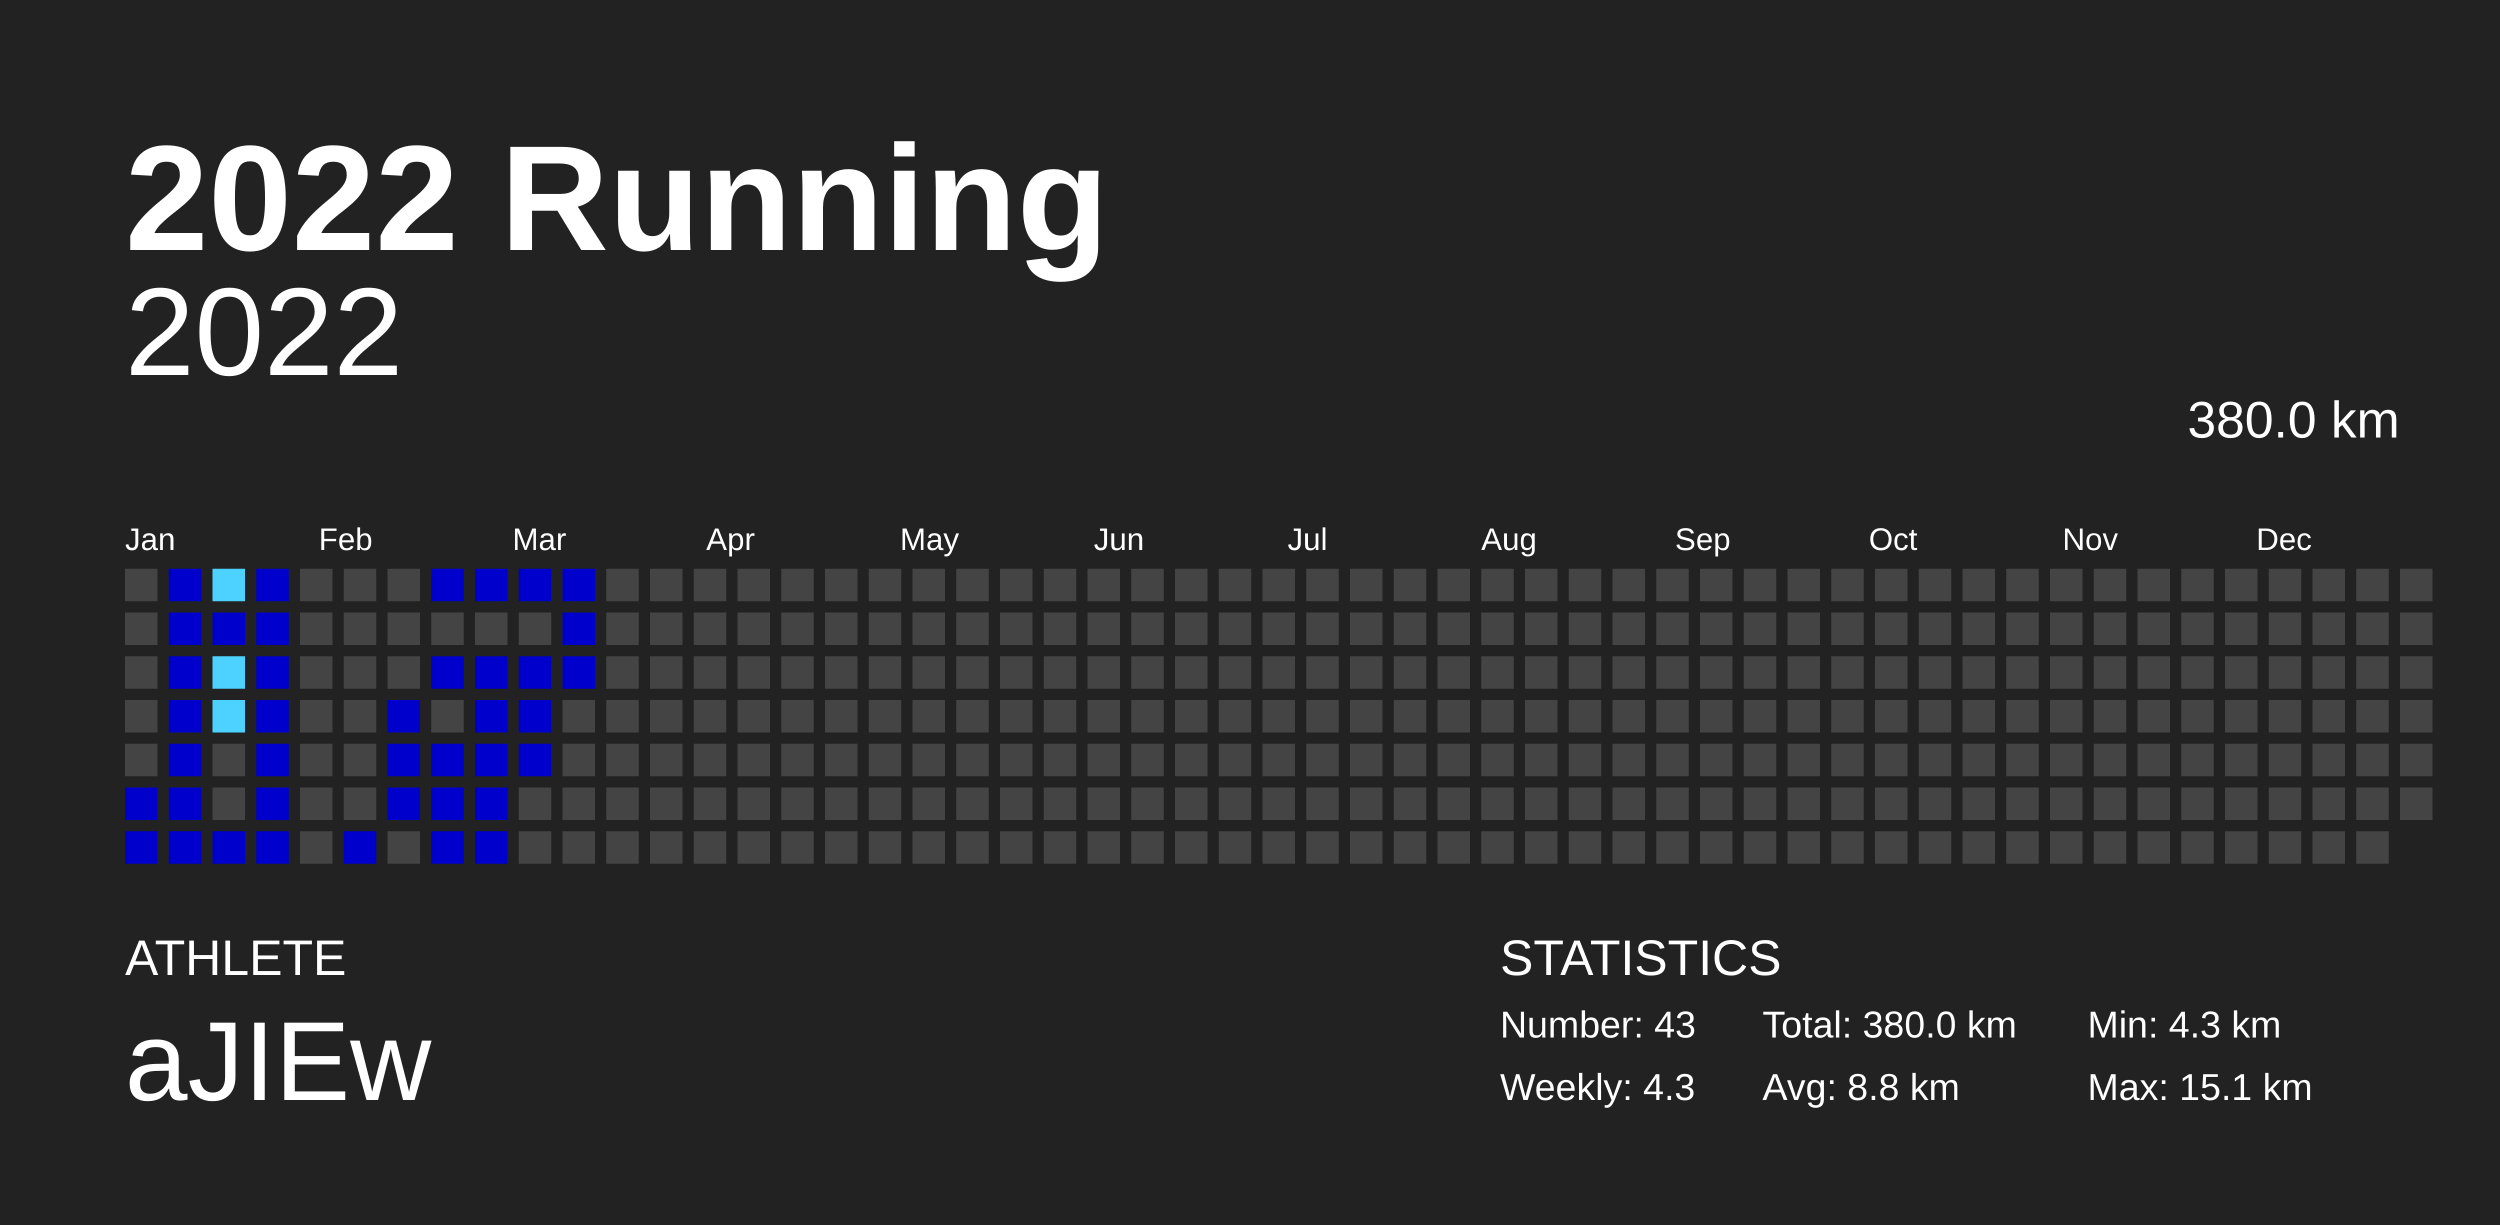
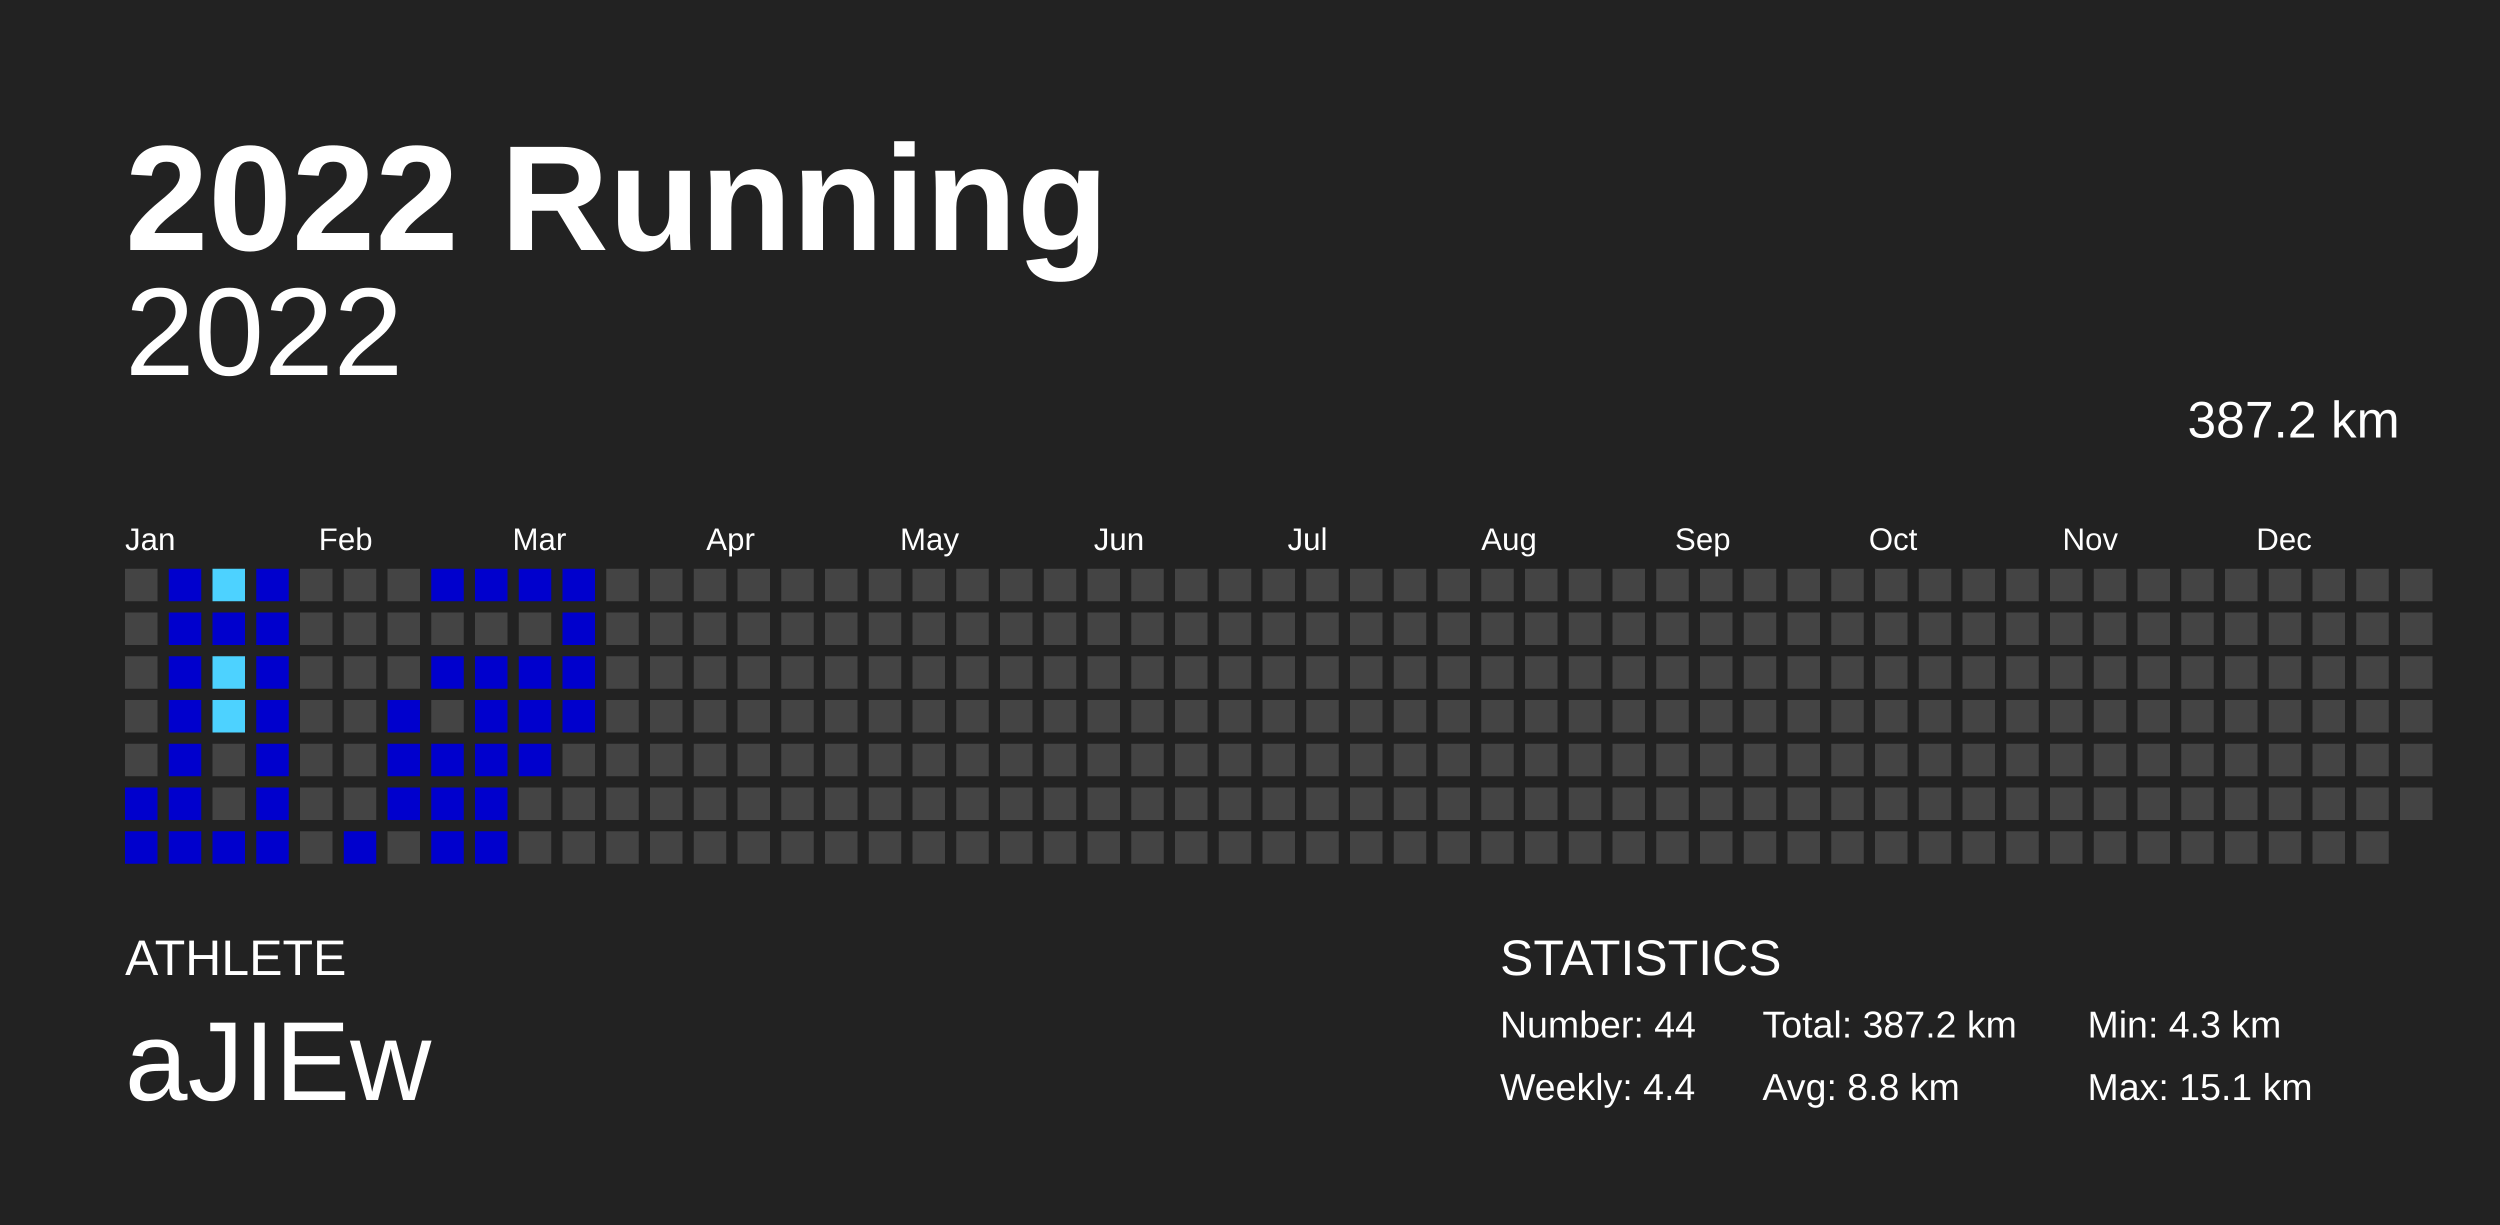
<svg xmlns="http://www.w3.org/2000/svg" baseProfile="full" height="98mm" version="1.1" viewBox="0,0,200,98" width="200mm">
  <defs />
  <rect fill="#222222" height="98" width="200" x="0" y="0" />
  <text fill="#FFFFFF" style="font-size:12px; font-family:Arial; font-weight:bold;" x="10" y="20">2022 Running</text>
  <text fill="#FFFFFF" style="font-size:4px; font-family:Arial" x="10" y="78">ATHLETE</text>
  <text fill="#FFFFFF" style="font-size:9px; font-family:Arial" x="10" y="88">aJIEw</text>
  <text fill="#FFFFFF" style="font-size:4px; font-family:Arial" x="120" y="78">STATISTICS</text>
-   <text fill="#FFFFFF" style="font-size:3px; font-family:Arial" x="120" y="83">Number: 43</text>
-   <text fill="#FFFFFF" style="font-size:3px; font-family:Arial" x="120" y="88">Weekly: 4.3</text>
-   <text fill="#FFFFFF" style="font-size:3px; font-family:Arial" x="141" y="83">Total: 380.0 km</text>
+   <text fill="#FFFFFF" style="font-size:3px; font-family:Arial" x="120" y="83">Number: 44</text>
+   <text fill="#FFFFFF" style="font-size:3px; font-family:Arial" x="120" y="88">Weekly: 4.4</text>
+   <text fill="#FFFFFF" style="font-size:3px; font-family:Arial" x="141" y="83">Total: 387.2 km</text>
  <text fill="#FFFFFF" style="font-size:3px; font-family:Arial" x="141" y="88">Avg: 8.8 km</text>
  <text fill="#FFFFFF" style="font-size:3px; font-family:Arial" x="167" y="83">Min: 4.3 km</text>
  <text fill="#FFFFFF" style="font-size:3px; font-family:Arial" x="167" y="88">Max: 15.1 km</text>
  <text alignment-baseline="hanging" fill="#FFFFFF" style="font-size:10.0px; font-family:Arial;" x="10" y="30">2022</text>
-   <text alignment-baseline="hanging" fill="#FFFFFF" style="font-size:4.125px; font-family:Arial;" x="175" y="35">380.0 km</text>
+   <text alignment-baseline="hanging" fill="#FFFFFF" style="font-size:4.125px; font-family:Arial;" x="175" y="35">387.2 km</text>
  <text fill="#FFFFFF" style="font-size:2.5px; font-family:Arial" x="10.0" y="44">Jan</text>
  <text fill="#FFFFFF" style="font-size:2.5px; font-family:Arial" x="25.5" y="44">Feb</text>
  <text fill="#FFFFFF" style="font-size:2.5px; font-family:Arial" x="41.0" y="44">Mar</text>
  <text fill="#FFFFFF" style="font-size:2.5px; font-family:Arial" x="56.5" y="44">Apr</text>
  <text fill="#FFFFFF" style="font-size:2.5px; font-family:Arial" x="72.0" y="44">May</text>
  <text fill="#FFFFFF" style="font-size:2.5px; font-family:Arial" x="87.5" y="44">Jun</text>
  <text fill="#FFFFFF" style="font-size:2.5px; font-family:Arial" x="103.0" y="44">Jul</text>
  <text fill="#FFFFFF" style="font-size:2.5px; font-family:Arial" x="118.5" y="44">Aug</text>
  <text fill="#FFFFFF" style="font-size:2.5px; font-family:Arial" x="134.0" y="44">Sep</text>
  <text fill="#FFFFFF" style="font-size:2.5px; font-family:Arial" x="149.5" y="44">Oct</text>
  <text fill="#FFFFFF" style="font-size:2.5px; font-family:Arial" x="165.0" y="44">Nov</text>
  <text fill="#FFFFFF" style="font-size:2.5px; font-family:Arial" x="180.5" y="44">Dec</text>
  <rect fill="#444444" height="2.6" width="2.6" x="10.0" y="45.5" />
  <rect fill="#444444" height="2.6" width="2.6" x="10.0" y="49.0" />
  <rect fill="#444444" height="2.6" width="2.6" x="10.0" y="52.5" />
  <rect fill="#444444" height="2.6" width="2.6" x="10.0" y="56.0" />
  <rect fill="#444444" height="2.6" width="2.6" x="10.0" y="59.5" />
  <rect fill="mediumblue" height="2.6" width="2.6" x="10.0" y="63.0" />
  <rect fill="mediumblue" height="2.6" width="2.6" x="10.0" y="66.5" />
  <rect fill="mediumblue" height="2.6" width="2.6" x="13.5" y="45.5" />
  <rect fill="mediumblue" height="2.6" width="2.6" x="13.5" y="49.0" />
  <rect fill="mediumblue" height="2.6" width="2.6" x="13.5" y="52.5" />
  <rect fill="mediumblue" height="2.6" width="2.6" x="13.5" y="56.0" />
  <rect fill="mediumblue" height="2.6" width="2.6" x="13.5" y="59.5" />
  <rect fill="mediumblue" height="2.6" width="2.6" x="13.5" y="63.0" />
  <rect fill="mediumblue" height="2.6" width="2.6" x="13.5" y="66.5" />
  <rect fill="#4dd2ff" height="2.6" width="2.6" x="17.0" y="45.5" />
  <rect fill="mediumblue" height="2.6" width="2.6" x="17.0" y="49.0" />
  <rect fill="#4dd2ff" height="2.6" width="2.6" x="17.0" y="52.5" />
  <rect fill="#4dd2ff" height="2.6" width="2.6" x="17.0" y="56.0" />
  <rect fill="#444444" height="2.6" width="2.6" x="17.0" y="59.5" />
  <rect fill="#444444" height="2.6" width="2.6" x="17.0" y="63.0" />
  <rect fill="mediumblue" height="2.6" width="2.6" x="17.0" y="66.5" />
  <rect fill="mediumblue" height="2.6" width="2.6" x="20.5" y="45.5" />
  <rect fill="mediumblue" height="2.6" width="2.6" x="20.5" y="49.0" />
  <rect fill="mediumblue" height="2.6" width="2.6" x="20.5" y="52.5" />
  <rect fill="mediumblue" height="2.6" width="2.6" x="20.5" y="56.0" />
  <rect fill="mediumblue" height="2.6" width="2.6" x="20.5" y="59.5" />
  <rect fill="mediumblue" height="2.6" width="2.6" x="20.5" y="63.0" />
  <rect fill="mediumblue" height="2.6" width="2.6" x="20.5" y="66.5" />
  <rect fill="#444444" height="2.6" width="2.6" x="24.0" y="45.5" />
  <rect fill="#444444" height="2.6" width="2.6" x="24.0" y="49.0" />
  <rect fill="#444444" height="2.6" width="2.6" x="24.0" y="52.5" />
  <rect fill="#444444" height="2.6" width="2.6" x="24.0" y="56.0" />
  <rect fill="#444444" height="2.6" width="2.6" x="24.0" y="59.5" />
  <rect fill="#444444" height="2.6" width="2.6" x="24.0" y="63.0" />
  <rect fill="#444444" height="2.6" width="2.6" x="24.0" y="66.5" />
  <rect fill="#444444" height="2.6" width="2.6" x="27.5" y="45.5" />
  <rect fill="#444444" height="2.6" width="2.6" x="27.5" y="49.0" />
  <rect fill="#444444" height="2.6" width="2.6" x="27.5" y="52.5" />
  <rect fill="#444444" height="2.6" width="2.6" x="27.5" y="56.0" />
  <rect fill="#444444" height="2.6" width="2.6" x="27.5" y="59.5" />
  <rect fill="#444444" height="2.6" width="2.6" x="27.5" y="63.0" />
  <rect fill="mediumblue" height="2.6" width="2.6" x="27.5" y="66.5" />
  <rect fill="#444444" height="2.6" width="2.6" x="31.0" y="45.5" />
  <rect fill="#444444" height="2.6" width="2.6" x="31.0" y="49.0" />
  <rect fill="#444444" height="2.6" width="2.6" x="31.0" y="52.5" />
  <rect fill="mediumblue" height="2.6" width="2.6" x="31.0" y="56.0" />
  <rect fill="mediumblue" height="2.6" width="2.6" x="31.0" y="59.5" />
  <rect fill="mediumblue" height="2.6" width="2.6" x="31.0" y="63.0" />
  <rect fill="#444444" height="2.6" width="2.6" x="31.0" y="66.5" />
  <rect fill="mediumblue" height="2.6" width="2.6" x="34.5" y="45.5" />
  <rect fill="#444444" height="2.6" width="2.6" x="34.5" y="49.0" />
  <rect fill="mediumblue" height="2.6" width="2.6" x="34.5" y="52.5" />
  <rect fill="#444444" height="2.6" width="2.6" x="34.5" y="56.0" />
  <rect fill="mediumblue" height="2.6" width="2.6" x="34.5" y="59.5" />
  <rect fill="mediumblue" height="2.6" width="2.6" x="34.5" y="63.0" />
  <rect fill="mediumblue" height="2.6" width="2.6" x="34.5" y="66.5" />
  <rect fill="mediumblue" height="2.6" width="2.6" x="38.0" y="45.5" />
  <rect fill="#444444" height="2.6" width="2.6" x="38.0" y="49.0" />
  <rect fill="mediumblue" height="2.6" width="2.6" x="38.0" y="52.5" />
  <rect fill="mediumblue" height="2.6" width="2.6" x="38.0" y="56.0" />
  <rect fill="mediumblue" height="2.6" width="2.6" x="38.0" y="59.5" />
  <rect fill="mediumblue" height="2.6" width="2.6" x="38.0" y="63.0" />
  <rect fill="mediumblue" height="2.6" width="2.6" x="38.0" y="66.5" />
  <rect fill="mediumblue" height="2.6" width="2.6" x="41.5" y="45.5" />
  <rect fill="#444444" height="2.6" width="2.6" x="41.5" y="49.0" />
  <rect fill="mediumblue" height="2.6" width="2.6" x="41.5" y="52.5" />
  <rect fill="mediumblue" height="2.6" width="2.6" x="41.5" y="56.0" />
  <rect fill="mediumblue" height="2.6" width="2.6" x="41.5" y="59.5" />
  <rect fill="#444444" height="2.6" width="2.6" x="41.5" y="63.0" />
  <rect fill="#444444" height="2.6" width="2.6" x="41.5" y="66.5" />
  <rect fill="mediumblue" height="2.6" width="2.6" x="45.0" y="45.5" />
  <rect fill="mediumblue" height="2.6" width="2.6" x="45.0" y="49.0" />
  <rect fill="mediumblue" height="2.6" width="2.6" x="45.0" y="52.5" />
-   <rect fill="#444444" height="2.6" width="2.6" x="45.0" y="56.0" />
+   <rect fill="mediumblue" height="2.6" width="2.6" x="45.0" y="56.0" />
  <rect fill="#444444" height="2.6" width="2.6" x="45.0" y="59.5" />
  <rect fill="#444444" height="2.6" width="2.6" x="45.0" y="63.0" />
  <rect fill="#444444" height="2.6" width="2.6" x="45.0" y="66.5" />
  <rect fill="#444444" height="2.6" width="2.6" x="48.5" y="45.5" />
  <rect fill="#444444" height="2.6" width="2.6" x="48.5" y="49.0" />
  <rect fill="#444444" height="2.6" width="2.6" x="48.5" y="52.5" />
  <rect fill="#444444" height="2.6" width="2.6" x="48.5" y="56.0" />
  <rect fill="#444444" height="2.6" width="2.6" x="48.5" y="59.5" />
  <rect fill="#444444" height="2.6" width="2.6" x="48.5" y="63.0" />
  <rect fill="#444444" height="2.6" width="2.6" x="48.5" y="66.5" />
  <rect fill="#444444" height="2.6" width="2.6" x="52.0" y="45.5" />
  <rect fill="#444444" height="2.6" width="2.6" x="52.0" y="49.0" />
  <rect fill="#444444" height="2.6" width="2.6" x="52.0" y="52.5" />
  <rect fill="#444444" height="2.6" width="2.6" x="52.0" y="56.0" />
  <rect fill="#444444" height="2.6" width="2.6" x="52.0" y="59.5" />
  <rect fill="#444444" height="2.6" width="2.6" x="52.0" y="63.0" />
  <rect fill="#444444" height="2.6" width="2.6" x="52.0" y="66.5" />
  <rect fill="#444444" height="2.6" width="2.6" x="55.5" y="45.5" />
  <rect fill="#444444" height="2.6" width="2.6" x="55.5" y="49.0" />
  <rect fill="#444444" height="2.6" width="2.6" x="55.5" y="52.5" />
  <rect fill="#444444" height="2.6" width="2.6" x="55.5" y="56.0" />
  <rect fill="#444444" height="2.6" width="2.6" x="55.5" y="59.5" />
  <rect fill="#444444" height="2.6" width="2.6" x="55.5" y="63.0" />
  <rect fill="#444444" height="2.6" width="2.6" x="55.5" y="66.5" />
  <rect fill="#444444" height="2.6" width="2.6" x="59.0" y="45.5" />
  <rect fill="#444444" height="2.6" width="2.6" x="59.0" y="49.0" />
  <rect fill="#444444" height="2.6" width="2.6" x="59.0" y="52.5" />
  <rect fill="#444444" height="2.6" width="2.6" x="59.0" y="56.0" />
  <rect fill="#444444" height="2.6" width="2.6" x="59.0" y="59.5" />
  <rect fill="#444444" height="2.6" width="2.6" x="59.0" y="63.0" />
  <rect fill="#444444" height="2.6" width="2.6" x="59.0" y="66.5" />
  <rect fill="#444444" height="2.6" width="2.6" x="62.5" y="45.5" />
  <rect fill="#444444" height="2.6" width="2.6" x="62.5" y="49.0" />
  <rect fill="#444444" height="2.6" width="2.6" x="62.5" y="52.5" />
  <rect fill="#444444" height="2.6" width="2.6" x="62.5" y="56.0" />
  <rect fill="#444444" height="2.6" width="2.6" x="62.5" y="59.5" />
  <rect fill="#444444" height="2.6" width="2.6" x="62.5" y="63.0" />
  <rect fill="#444444" height="2.6" width="2.6" x="62.5" y="66.5" />
  <rect fill="#444444" height="2.6" width="2.6" x="66.0" y="45.5" />
  <rect fill="#444444" height="2.6" width="2.6" x="66.0" y="49.0" />
  <rect fill="#444444" height="2.6" width="2.6" x="66.0" y="52.5" />
  <rect fill="#444444" height="2.6" width="2.6" x="66.0" y="56.0" />
  <rect fill="#444444" height="2.6" width="2.6" x="66.0" y="59.5" />
  <rect fill="#444444" height="2.6" width="2.6" x="66.0" y="63.0" />
  <rect fill="#444444" height="2.6" width="2.6" x="66.0" y="66.5" />
  <rect fill="#444444" height="2.6" width="2.6" x="69.5" y="45.5" />
  <rect fill="#444444" height="2.6" width="2.6" x="69.5" y="49.0" />
  <rect fill="#444444" height="2.6" width="2.6" x="69.5" y="52.5" />
  <rect fill="#444444" height="2.6" width="2.6" x="69.5" y="56.0" />
  <rect fill="#444444" height="2.6" width="2.6" x="69.5" y="59.5" />
  <rect fill="#444444" height="2.6" width="2.6" x="69.5" y="63.0" />
  <rect fill="#444444" height="2.6" width="2.6" x="69.5" y="66.5" />
  <rect fill="#444444" height="2.6" width="2.6" x="73.0" y="45.5" />
  <rect fill="#444444" height="2.6" width="2.6" x="73.0" y="49.0" />
  <rect fill="#444444" height="2.6" width="2.6" x="73.0" y="52.5" />
  <rect fill="#444444" height="2.6" width="2.6" x="73.0" y="56.0" />
  <rect fill="#444444" height="2.6" width="2.6" x="73.0" y="59.5" />
  <rect fill="#444444" height="2.6" width="2.6" x="73.0" y="63.0" />
  <rect fill="#444444" height="2.6" width="2.6" x="73.0" y="66.5" />
  <rect fill="#444444" height="2.6" width="2.6" x="76.5" y="45.5" />
  <rect fill="#444444" height="2.6" width="2.6" x="76.5" y="49.0" />
  <rect fill="#444444" height="2.6" width="2.6" x="76.5" y="52.5" />
  <rect fill="#444444" height="2.6" width="2.6" x="76.5" y="56.0" />
  <rect fill="#444444" height="2.6" width="2.6" x="76.5" y="59.5" />
  <rect fill="#444444" height="2.6" width="2.6" x="76.5" y="63.0" />
  <rect fill="#444444" height="2.6" width="2.6" x="76.5" y="66.5" />
  <rect fill="#444444" height="2.6" width="2.6" x="80.0" y="45.5" />
  <rect fill="#444444" height="2.6" width="2.6" x="80.0" y="49.0" />
  <rect fill="#444444" height="2.6" width="2.6" x="80.0" y="52.5" />
  <rect fill="#444444" height="2.6" width="2.6" x="80.0" y="56.0" />
  <rect fill="#444444" height="2.6" width="2.6" x="80.0" y="59.5" />
  <rect fill="#444444" height="2.6" width="2.6" x="80.0" y="63.0" />
  <rect fill="#444444" height="2.6" width="2.6" x="80.0" y="66.5" />
  <rect fill="#444444" height="2.6" width="2.6" x="83.5" y="45.5" />
  <rect fill="#444444" height="2.6" width="2.6" x="83.5" y="49.0" />
  <rect fill="#444444" height="2.6" width="2.6" x="83.5" y="52.5" />
  <rect fill="#444444" height="2.6" width="2.6" x="83.5" y="56.0" />
  <rect fill="#444444" height="2.6" width="2.6" x="83.5" y="59.5" />
  <rect fill="#444444" height="2.6" width="2.6" x="83.5" y="63.0" />
  <rect fill="#444444" height="2.6" width="2.6" x="83.5" y="66.5" />
  <rect fill="#444444" height="2.6" width="2.6" x="87.0" y="45.5" />
  <rect fill="#444444" height="2.6" width="2.6" x="87.0" y="49.0" />
  <rect fill="#444444" height="2.6" width="2.6" x="87.0" y="52.5" />
  <rect fill="#444444" height="2.6" width="2.6" x="87.0" y="56.0" />
  <rect fill="#444444" height="2.6" width="2.6" x="87.0" y="59.5" />
  <rect fill="#444444" height="2.6" width="2.6" x="87.0" y="63.0" />
  <rect fill="#444444" height="2.6" width="2.6" x="87.0" y="66.5" />
  <rect fill="#444444" height="2.6" width="2.6" x="90.5" y="45.5" />
  <rect fill="#444444" height="2.6" width="2.6" x="90.5" y="49.0" />
  <rect fill="#444444" height="2.6" width="2.6" x="90.5" y="52.5" />
  <rect fill="#444444" height="2.6" width="2.6" x="90.5" y="56.0" />
  <rect fill="#444444" height="2.6" width="2.6" x="90.5" y="59.5" />
  <rect fill="#444444" height="2.6" width="2.6" x="90.5" y="63.0" />
  <rect fill="#444444" height="2.6" width="2.6" x="90.5" y="66.5" />
  <rect fill="#444444" height="2.6" width="2.6" x="94.0" y="45.5" />
  <rect fill="#444444" height="2.6" width="2.6" x="94.0" y="49.0" />
  <rect fill="#444444" height="2.6" width="2.6" x="94.0" y="52.5" />
  <rect fill="#444444" height="2.6" width="2.6" x="94.0" y="56.0" />
  <rect fill="#444444" height="2.6" width="2.6" x="94.0" y="59.5" />
  <rect fill="#444444" height="2.6" width="2.6" x="94.0" y="63.0" />
  <rect fill="#444444" height="2.6" width="2.6" x="94.0" y="66.5" />
  <rect fill="#444444" height="2.6" width="2.6" x="97.5" y="45.5" />
  <rect fill="#444444" height="2.6" width="2.6" x="97.5" y="49.0" />
  <rect fill="#444444" height="2.6" width="2.6" x="97.5" y="52.5" />
  <rect fill="#444444" height="2.6" width="2.6" x="97.5" y="56.0" />
  <rect fill="#444444" height="2.6" width="2.6" x="97.5" y="59.5" />
  <rect fill="#444444" height="2.6" width="2.6" x="97.5" y="63.0" />
  <rect fill="#444444" height="2.6" width="2.6" x="97.5" y="66.5" />
  <rect fill="#444444" height="2.6" width="2.6" x="101.0" y="45.5" />
  <rect fill="#444444" height="2.6" width="2.6" x="101.0" y="49.0" />
  <rect fill="#444444" height="2.6" width="2.6" x="101.0" y="52.5" />
  <rect fill="#444444" height="2.6" width="2.6" x="101.0" y="56.0" />
  <rect fill="#444444" height="2.6" width="2.6" x="101.0" y="59.5" />
  <rect fill="#444444" height="2.6" width="2.6" x="101.0" y="63.0" />
  <rect fill="#444444" height="2.6" width="2.6" x="101.0" y="66.5" />
  <rect fill="#444444" height="2.6" width="2.6" x="104.5" y="45.5" />
  <rect fill="#444444" height="2.6" width="2.6" x="104.5" y="49.0" />
  <rect fill="#444444" height="2.6" width="2.6" x="104.5" y="52.5" />
  <rect fill="#444444" height="2.6" width="2.6" x="104.5" y="56.0" />
  <rect fill="#444444" height="2.6" width="2.6" x="104.5" y="59.5" />
  <rect fill="#444444" height="2.6" width="2.6" x="104.5" y="63.0" />
  <rect fill="#444444" height="2.6" width="2.6" x="104.5" y="66.5" />
  <rect fill="#444444" height="2.6" width="2.6" x="108.0" y="45.5" />
  <rect fill="#444444" height="2.6" width="2.6" x="108.0" y="49.0" />
  <rect fill="#444444" height="2.6" width="2.6" x="108.0" y="52.5" />
  <rect fill="#444444" height="2.6" width="2.6" x="108.0" y="56.0" />
  <rect fill="#444444" height="2.6" width="2.6" x="108.0" y="59.5" />
  <rect fill="#444444" height="2.6" width="2.6" x="108.0" y="63.0" />
  <rect fill="#444444" height="2.6" width="2.6" x="108.0" y="66.5" />
  <rect fill="#444444" height="2.6" width="2.6" x="111.5" y="45.5" />
  <rect fill="#444444" height="2.6" width="2.6" x="111.5" y="49.0" />
  <rect fill="#444444" height="2.6" width="2.6" x="111.5" y="52.5" />
  <rect fill="#444444" height="2.6" width="2.6" x="111.5" y="56.0" />
  <rect fill="#444444" height="2.6" width="2.6" x="111.5" y="59.5" />
  <rect fill="#444444" height="2.6" width="2.6" x="111.5" y="63.0" />
  <rect fill="#444444" height="2.6" width="2.6" x="111.5" y="66.5" />
  <rect fill="#444444" height="2.6" width="2.6" x="115.0" y="45.5" />
  <rect fill="#444444" height="2.6" width="2.6" x="115.0" y="49.0" />
  <rect fill="#444444" height="2.6" width="2.6" x="115.0" y="52.5" />
  <rect fill="#444444" height="2.6" width="2.6" x="115.0" y="56.0" />
  <rect fill="#444444" height="2.6" width="2.6" x="115.0" y="59.5" />
  <rect fill="#444444" height="2.6" width="2.6" x="115.0" y="63.0" />
  <rect fill="#444444" height="2.6" width="2.6" x="115.0" y="66.5" />
  <rect fill="#444444" height="2.6" width="2.6" x="118.5" y="45.5" />
  <rect fill="#444444" height="2.6" width="2.6" x="118.5" y="49.0" />
  <rect fill="#444444" height="2.6" width="2.6" x="118.5" y="52.5" />
  <rect fill="#444444" height="2.6" width="2.6" x="118.5" y="56.0" />
  <rect fill="#444444" height="2.6" width="2.6" x="118.5" y="59.5" />
  <rect fill="#444444" height="2.6" width="2.6" x="118.5" y="63.0" />
  <rect fill="#444444" height="2.6" width="2.6" x="118.5" y="66.5" />
  <rect fill="#444444" height="2.6" width="2.6" x="122.0" y="45.5" />
  <rect fill="#444444" height="2.6" width="2.6" x="122.0" y="49.0" />
  <rect fill="#444444" height="2.6" width="2.6" x="122.0" y="52.5" />
  <rect fill="#444444" height="2.6" width="2.6" x="122.0" y="56.0" />
  <rect fill="#444444" height="2.6" width="2.6" x="122.0" y="59.5" />
  <rect fill="#444444" height="2.6" width="2.6" x="122.0" y="63.0" />
  <rect fill="#444444" height="2.6" width="2.6" x="122.0" y="66.5" />
  <rect fill="#444444" height="2.6" width="2.6" x="125.5" y="45.5" />
  <rect fill="#444444" height="2.6" width="2.6" x="125.5" y="49.0" />
  <rect fill="#444444" height="2.6" width="2.6" x="125.5" y="52.5" />
  <rect fill="#444444" height="2.6" width="2.6" x="125.5" y="56.0" />
  <rect fill="#444444" height="2.6" width="2.6" x="125.5" y="59.5" />
  <rect fill="#444444" height="2.6" width="2.6" x="125.5" y="63.0" />
  <rect fill="#444444" height="2.6" width="2.6" x="125.5" y="66.5" />
  <rect fill="#444444" height="2.6" width="2.6" x="129.0" y="45.5" />
  <rect fill="#444444" height="2.6" width="2.6" x="129.0" y="49.0" />
  <rect fill="#444444" height="2.6" width="2.6" x="129.0" y="52.5" />
  <rect fill="#444444" height="2.6" width="2.6" x="129.0" y="56.0" />
  <rect fill="#444444" height="2.6" width="2.6" x="129.0" y="59.5" />
  <rect fill="#444444" height="2.6" width="2.6" x="129.0" y="63.0" />
  <rect fill="#444444" height="2.6" width="2.6" x="129.0" y="66.5" />
  <rect fill="#444444" height="2.6" width="2.6" x="132.5" y="45.5" />
  <rect fill="#444444" height="2.6" width="2.6" x="132.5" y="49.0" />
  <rect fill="#444444" height="2.6" width="2.6" x="132.5" y="52.5" />
  <rect fill="#444444" height="2.6" width="2.6" x="132.5" y="56.0" />
  <rect fill="#444444" height="2.6" width="2.6" x="132.5" y="59.5" />
  <rect fill="#444444" height="2.6" width="2.6" x="132.5" y="63.0" />
  <rect fill="#444444" height="2.6" width="2.6" x="132.5" y="66.5" />
  <rect fill="#444444" height="2.6" width="2.6" x="136.0" y="45.5" />
  <rect fill="#444444" height="2.6" width="2.6" x="136.0" y="49.0" />
  <rect fill="#444444" height="2.6" width="2.6" x="136.0" y="52.5" />
  <rect fill="#444444" height="2.6" width="2.6" x="136.0" y="56.0" />
  <rect fill="#444444" height="2.6" width="2.6" x="136.0" y="59.5" />
  <rect fill="#444444" height="2.6" width="2.6" x="136.0" y="63.0" />
  <rect fill="#444444" height="2.6" width="2.6" x="136.0" y="66.5" />
  <rect fill="#444444" height="2.6" width="2.6" x="139.5" y="45.5" />
  <rect fill="#444444" height="2.6" width="2.6" x="139.5" y="49.0" />
  <rect fill="#444444" height="2.6" width="2.6" x="139.5" y="52.5" />
  <rect fill="#444444" height="2.6" width="2.6" x="139.5" y="56.0" />
  <rect fill="#444444" height="2.6" width="2.6" x="139.5" y="59.5" />
  <rect fill="#444444" height="2.6" width="2.6" x="139.5" y="63.0" />
  <rect fill="#444444" height="2.6" width="2.6" x="139.5" y="66.5" />
  <rect fill="#444444" height="2.6" width="2.6" x="143.0" y="45.5" />
  <rect fill="#444444" height="2.6" width="2.6" x="143.0" y="49.0" />
  <rect fill="#444444" height="2.6" width="2.6" x="143.0" y="52.5" />
  <rect fill="#444444" height="2.6" width="2.6" x="143.0" y="56.0" />
  <rect fill="#444444" height="2.6" width="2.6" x="143.0" y="59.5" />
  <rect fill="#444444" height="2.6" width="2.6" x="143.0" y="63.0" />
  <rect fill="#444444" height="2.6" width="2.6" x="143.0" y="66.5" />
  <rect fill="#444444" height="2.6" width="2.6" x="146.5" y="45.5" />
  <rect fill="#444444" height="2.6" width="2.6" x="146.5" y="49.0" />
  <rect fill="#444444" height="2.6" width="2.6" x="146.5" y="52.5" />
  <rect fill="#444444" height="2.6" width="2.6" x="146.5" y="56.0" />
  <rect fill="#444444" height="2.6" width="2.6" x="146.5" y="59.5" />
  <rect fill="#444444" height="2.6" width="2.6" x="146.5" y="63.0" />
  <rect fill="#444444" height="2.6" width="2.6" x="146.5" y="66.5" />
  <rect fill="#444444" height="2.6" width="2.6" x="150.0" y="45.5" />
  <rect fill="#444444" height="2.6" width="2.6" x="150.0" y="49.0" />
  <rect fill="#444444" height="2.6" width="2.6" x="150.0" y="52.5" />
  <rect fill="#444444" height="2.6" width="2.6" x="150.0" y="56.0" />
  <rect fill="#444444" height="2.6" width="2.6" x="150.0" y="59.5" />
  <rect fill="#444444" height="2.6" width="2.6" x="150.0" y="63.0" />
  <rect fill="#444444" height="2.6" width="2.6" x="150.0" y="66.5" />
  <rect fill="#444444" height="2.6" width="2.6" x="153.5" y="45.5" />
  <rect fill="#444444" height="2.6" width="2.6" x="153.5" y="49.0" />
  <rect fill="#444444" height="2.6" width="2.6" x="153.5" y="52.5" />
  <rect fill="#444444" height="2.6" width="2.6" x="153.5" y="56.0" />
  <rect fill="#444444" height="2.6" width="2.6" x="153.5" y="59.5" />
  <rect fill="#444444" height="2.6" width="2.6" x="153.5" y="63.0" />
  <rect fill="#444444" height="2.6" width="2.6" x="153.5" y="66.5" />
  <rect fill="#444444" height="2.6" width="2.6" x="157.0" y="45.5" />
  <rect fill="#444444" height="2.6" width="2.6" x="157.0" y="49.0" />
  <rect fill="#444444" height="2.6" width="2.6" x="157.0" y="52.5" />
  <rect fill="#444444" height="2.6" width="2.6" x="157.0" y="56.0" />
  <rect fill="#444444" height="2.6" width="2.6" x="157.0" y="59.5" />
  <rect fill="#444444" height="2.6" width="2.6" x="157.0" y="63.0" />
  <rect fill="#444444" height="2.6" width="2.6" x="157.0" y="66.5" />
  <rect fill="#444444" height="2.6" width="2.6" x="160.5" y="45.5" />
  <rect fill="#444444" height="2.6" width="2.6" x="160.5" y="49.0" />
  <rect fill="#444444" height="2.6" width="2.6" x="160.5" y="52.5" />
  <rect fill="#444444" height="2.6" width="2.6" x="160.5" y="56.0" />
  <rect fill="#444444" height="2.6" width="2.6" x="160.5" y="59.5" />
  <rect fill="#444444" height="2.6" width="2.6" x="160.5" y="63.0" />
  <rect fill="#444444" height="2.6" width="2.6" x="160.5" y="66.5" />
  <rect fill="#444444" height="2.6" width="2.6" x="164.0" y="45.5" />
  <rect fill="#444444" height="2.6" width="2.6" x="164.0" y="49.0" />
  <rect fill="#444444" height="2.6" width="2.6" x="164.0" y="52.5" />
  <rect fill="#444444" height="2.6" width="2.6" x="164.0" y="56.0" />
  <rect fill="#444444" height="2.6" width="2.6" x="164.0" y="59.5" />
  <rect fill="#444444" height="2.6" width="2.6" x="164.0" y="63.0" />
  <rect fill="#444444" height="2.6" width="2.6" x="164.0" y="66.5" />
  <rect fill="#444444" height="2.6" width="2.6" x="167.5" y="45.5" />
  <rect fill="#444444" height="2.6" width="2.6" x="167.5" y="49.0" />
  <rect fill="#444444" height="2.6" width="2.6" x="167.5" y="52.5" />
  <rect fill="#444444" height="2.6" width="2.6" x="167.5" y="56.0" />
  <rect fill="#444444" height="2.6" width="2.6" x="167.5" y="59.5" />
  <rect fill="#444444" height="2.6" width="2.6" x="167.5" y="63.0" />
  <rect fill="#444444" height="2.6" width="2.6" x="167.5" y="66.5" />
  <rect fill="#444444" height="2.6" width="2.6" x="171.0" y="45.5" />
  <rect fill="#444444" height="2.6" width="2.6" x="171.0" y="49.0" />
  <rect fill="#444444" height="2.6" width="2.6" x="171.0" y="52.5" />
  <rect fill="#444444" height="2.6" width="2.6" x="171.0" y="56.0" />
  <rect fill="#444444" height="2.6" width="2.6" x="171.0" y="59.5" />
  <rect fill="#444444" height="2.6" width="2.6" x="171.0" y="63.0" />
  <rect fill="#444444" height="2.6" width="2.6" x="171.0" y="66.5" />
  <rect fill="#444444" height="2.6" width="2.6" x="174.5" y="45.5" />
  <rect fill="#444444" height="2.6" width="2.6" x="174.5" y="49.0" />
  <rect fill="#444444" height="2.6" width="2.6" x="174.5" y="52.5" />
  <rect fill="#444444" height="2.6" width="2.6" x="174.5" y="56.0" />
  <rect fill="#444444" height="2.6" width="2.6" x="174.5" y="59.5" />
  <rect fill="#444444" height="2.6" width="2.6" x="174.5" y="63.0" />
  <rect fill="#444444" height="2.6" width="2.6" x="174.5" y="66.5" />
  <rect fill="#444444" height="2.6" width="2.6" x="178.0" y="45.5" />
  <rect fill="#444444" height="2.6" width="2.6" x="178.0" y="49.0" />
  <rect fill="#444444" height="2.6" width="2.6" x="178.0" y="52.5" />
  <rect fill="#444444" height="2.6" width="2.6" x="178.0" y="56.0" />
  <rect fill="#444444" height="2.6" width="2.6" x="178.0" y="59.5" />
  <rect fill="#444444" height="2.6" width="2.6" x="178.0" y="63.0" />
  <rect fill="#444444" height="2.6" width="2.6" x="178.0" y="66.5" />
  <rect fill="#444444" height="2.6" width="2.6" x="181.5" y="45.5" />
  <rect fill="#444444" height="2.6" width="2.6" x="181.5" y="49.0" />
  <rect fill="#444444" height="2.6" width="2.6" x="181.5" y="52.5" />
  <rect fill="#444444" height="2.6" width="2.6" x="181.5" y="56.0" />
  <rect fill="#444444" height="2.6" width="2.6" x="181.5" y="59.5" />
  <rect fill="#444444" height="2.6" width="2.6" x="181.5" y="63.0" />
  <rect fill="#444444" height="2.6" width="2.6" x="181.5" y="66.5" />
  <rect fill="#444444" height="2.6" width="2.6" x="185.0" y="45.5" />
  <rect fill="#444444" height="2.6" width="2.6" x="185.0" y="49.0" />
  <rect fill="#444444" height="2.6" width="2.6" x="185.0" y="52.5" />
  <rect fill="#444444" height="2.6" width="2.6" x="185.0" y="56.0" />
  <rect fill="#444444" height="2.6" width="2.6" x="185.0" y="59.5" />
  <rect fill="#444444" height="2.6" width="2.6" x="185.0" y="63.0" />
  <rect fill="#444444" height="2.6" width="2.6" x="185.0" y="66.5" />
  <rect fill="#444444" height="2.6" width="2.6" x="188.5" y="45.5" />
  <rect fill="#444444" height="2.6" width="2.6" x="188.5" y="49.0" />
  <rect fill="#444444" height="2.6" width="2.6" x="188.5" y="52.5" />
  <rect fill="#444444" height="2.6" width="2.6" x="188.5" y="56.0" />
  <rect fill="#444444" height="2.6" width="2.6" x="188.5" y="59.5" />
  <rect fill="#444444" height="2.6" width="2.6" x="188.5" y="63.0" />
  <rect fill="#444444" height="2.6" width="2.6" x="188.5" y="66.5" />
  <rect fill="#444444" height="2.6" width="2.6" x="192.0" y="45.5" />
  <rect fill="#444444" height="2.6" width="2.6" x="192.0" y="49.0" />
  <rect fill="#444444" height="2.6" width="2.6" x="192.0" y="52.5" />
  <rect fill="#444444" height="2.6" width="2.6" x="192.0" y="56.0" />
  <rect fill="#444444" height="2.6" width="2.6" x="192.0" y="59.5" />
  <rect fill="#444444" height="2.6" width="2.6" x="192.0" y="63.0" />
</svg>
